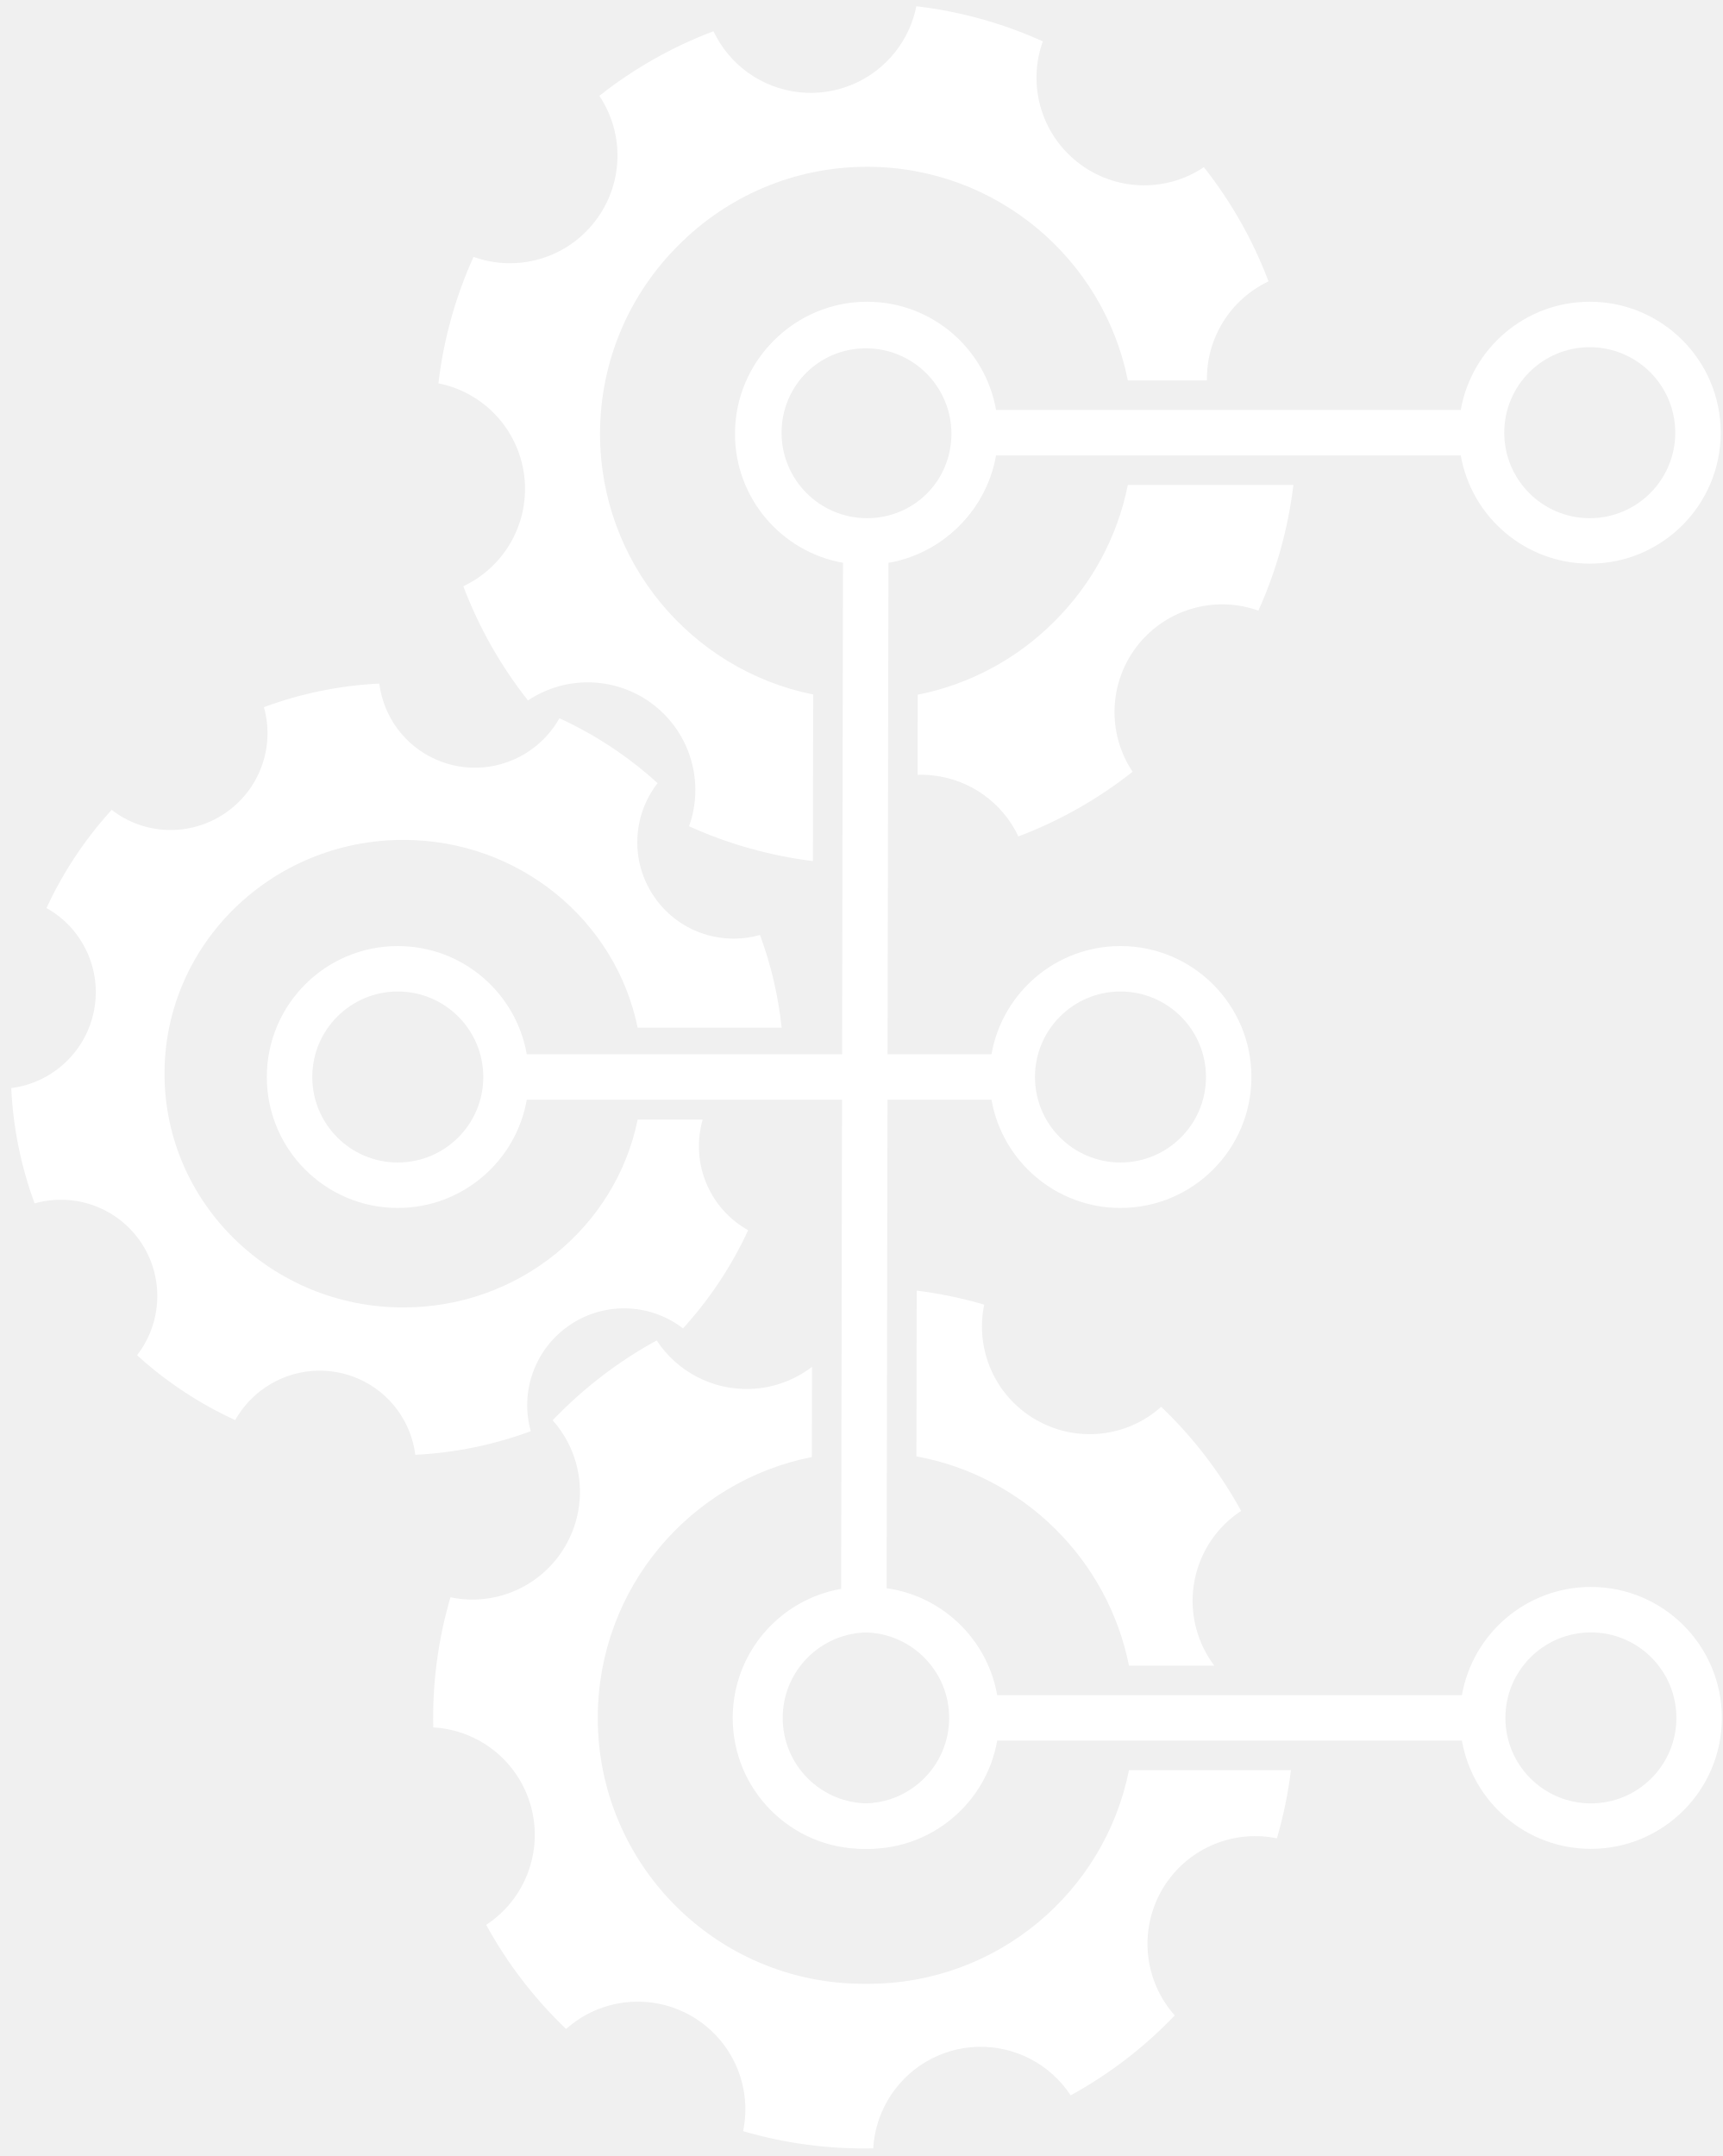
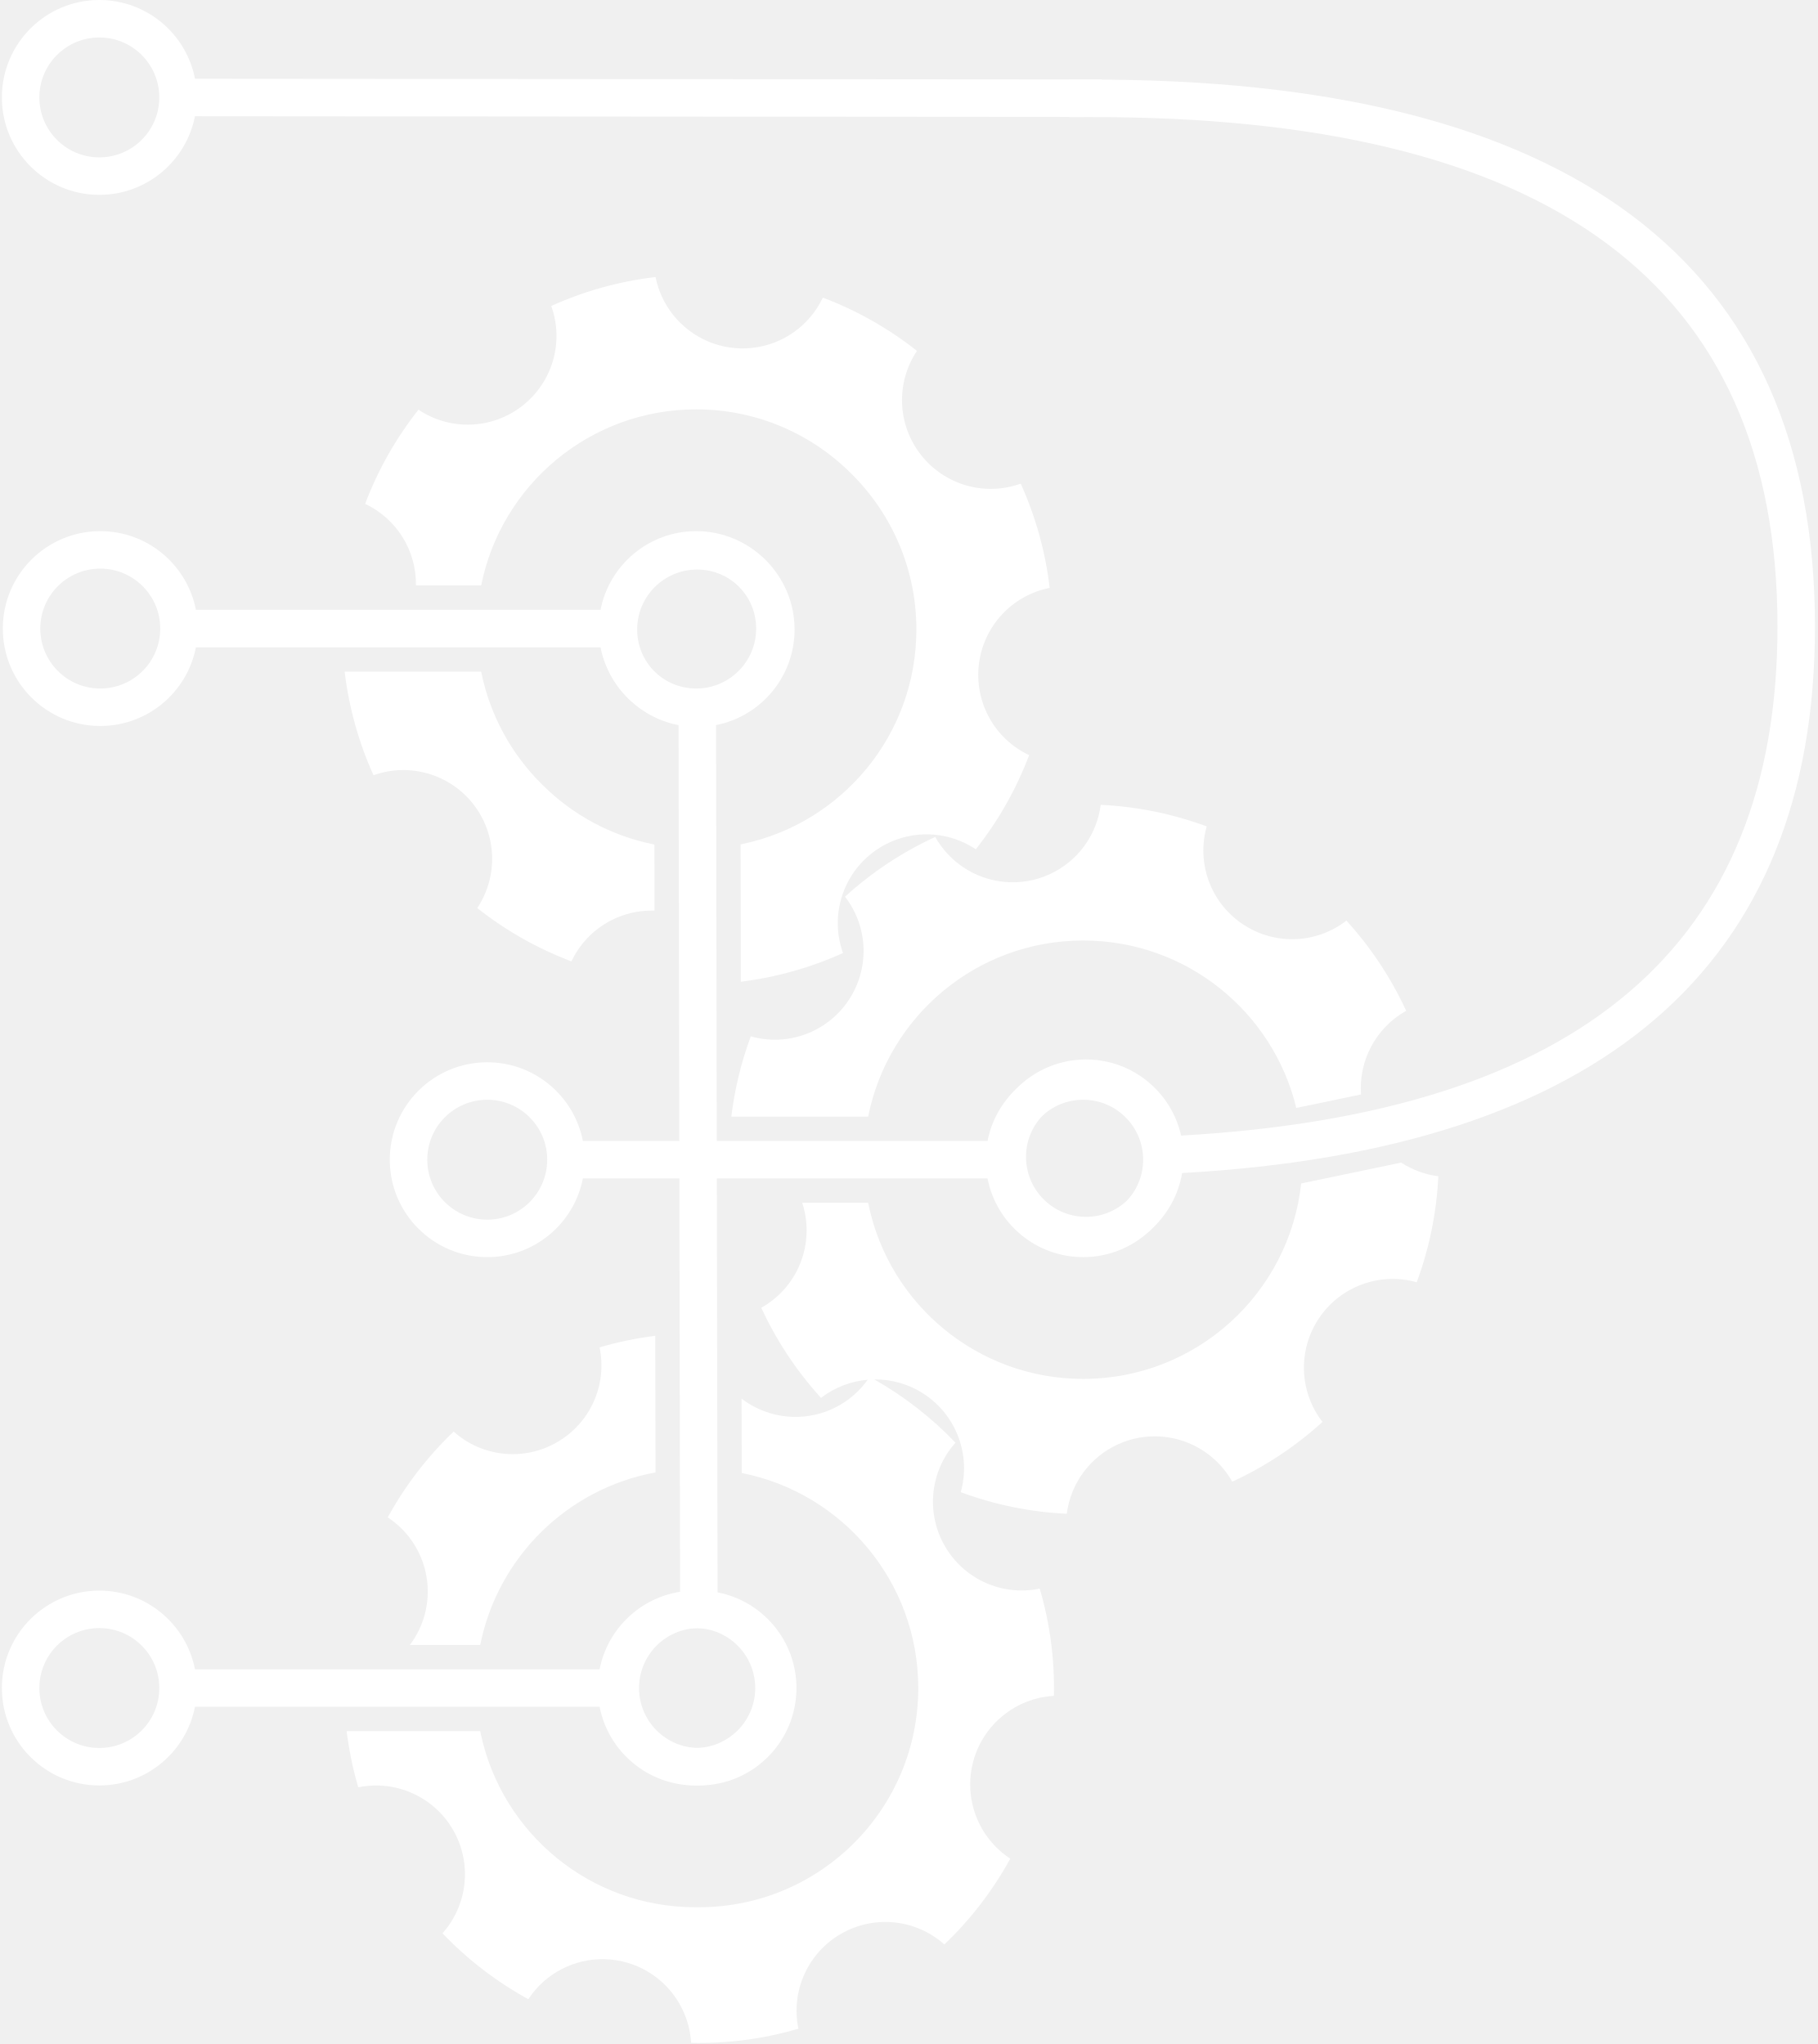
- <svg xmlns="http://www.w3.org/2000/svg" width="199px" height="249px" viewBox="0 0 199 249" version="1.1">
+ <svg xmlns="http://www.w3.org/2000/svg" width="970px" height="1091px" viewBox="0 0 970 1091" version="1.1">
  <defs>
    <filter id="filter-1">
      <feColorMatrix in="SourceGraphic" type="matrix" values="0 0 0 0 1 0 0 0 0 1 0 0 0 0 1 0 0 0 1 0" />
    </filter>
-     <filter id="filter-2">
-       <feColorMatrix in="SourceGraphic" type="matrix" values="0 0 0 0 1 0 0 0 0 1 0 0 0 0 1 0 0 0 1 0" />
-     </filter>
  </defs>
-   <g id="Home" stroke="none" stroke-width="1" fill="none" fill-rule="evenodd">
-     <g id="Desktop-HD-Copy" transform="translate(-472, -1624)">
-       <g id="myLogo-Copy" transform="translate(399, 1573)">
-         <g id="Group-Copy-2" transform="translate(73.99224, 51.49538)">
-           <g filter="url(#filter-1)" id="Group-2">
-             <g>
-               <path d="M104.848,0.227 C109.895,0.82 114.821,2.188 119.452,4.282 C117.637,9.33 119.271,14.973 123.502,18.27 C127.723,21.579 133.593,21.798 138.05,18.813 C141.202,22.799 143.721,27.248 145.518,32.002 C141.073,34.105 138.325,38.603 138.404,43.439 L129.269,43.44 C126.464,29.37 114.046,18.767 99.152,18.767 C90.631,18.767 82.92,22.238 77.357,27.842 C71.782,33.391 68.326,41.067 68.311,49.554 C68.285,64.448 78.866,76.884 92.93,79.714 L92.93,79.714 L92.897,98.953 C87.953,98.34 83.13,96.985 78.59,94.934 C80.398,89.885 78.766,84.246 74.541,80.945 C70.315,77.644 64.449,77.424 59.988,80.401 C56.837,76.413 54.318,71.965 52.52,67.211 C57.372,64.922 60.209,59.778 59.555,54.453 C58.901,49.128 54.905,44.823 49.643,43.776 C50.236,38.729 51.604,33.803 53.699,29.172 C58.745,30.99 64.388,29.357 67.684,25.125 C70.993,20.902 71.213,15.032 68.23,10.573 C72.215,7.423 76.662,4.907 81.414,3.112 C83.256,7.013 86.99,9.679 91.277,10.156 C95.565,10.632 99.793,8.85 102.447,5.449 C103.643,3.919 104.465,2.131 104.848,0.227 Z M120.885,71.174 C125.079,66.973 128.062,61.564 129.268,55.514 L129.268,55.514 L148.39,55.514 C147.788,60.532 146.424,65.428 144.344,70.034 L144.347,70.027 L144.051,69.925 C139.182,68.323 133.825,69.876 130.567,73.832 L130.366,74.083 C127.065,78.308 126.844,84.174 129.817,88.636 C125.83,91.787 121.381,94.306 116.628,96.104 C114.786,92.203 111.052,89.537 106.764,89.06 C106.17,88.994 105.577,88.972 104.989,88.991 L105.004,79.735 C111.056,78.54 116.471,75.566 120.679,71.38 Z" id="Combined-Shape" fill="#000000" fill-rule="nonzero" />
-               <path d="M74.851,154.314 C77.219,157.921 81.287,160.042 85.6,159.917 C88.247,159.84 90.754,158.924 92.793,157.363 L92.774,167.78 C78.7,170.56 68.075,182.959 68.048,197.853 C68.018,214.814 81.743,228.587 98.704,228.617 C98.815,228.618 98.925,228.617 99.036,228.616 L99.283,228.617 C114.177,228.617 126.595,218.014 129.4,203.945 L129.4,203.945 L148.109,203.946 C147.781,206.608 147.239,209.244 146.484,211.827 L146.485,211.82 L146.184,211.761 C141.136,210.849 136.042,213.134 133.366,217.511 L133.205,217.782 C130.524,222.425 131.121,228.265 134.687,232.269 C131.176,235.945 127.122,239.058 122.665,241.501 C120.298,237.894 116.229,235.773 111.917,235.898 C107.605,236.023 103.665,238.376 101.511,242.114 C100.54,243.796 99.975,245.681 99.861,247.619 C94.78,247.732 89.711,247.063 84.834,245.636 C85.923,240.385 83.522,235.028 78.878,232.346 C74.234,229.665 68.394,230.264 64.391,233.833 C60.715,230.323 57.602,226.268 55.16,221.811 C59.646,218.869 61.739,213.38 60.351,208.198 C58.962,203.016 54.406,199.309 49.049,199.005 C48.934,193.923 49.604,188.855 51.034,183.978 C56.283,185.076 61.644,182.674 64.319,178.024 C67.008,173.382 66.409,167.538 62.835,163.538 C66.342,159.864 70.396,156.753 74.851,154.314 Z M104.883,148.562 C107.518,148.89 110.127,149.43 112.682,150.18 C111.588,155.431 113.991,160.791 118.639,163.467 C123.28,166.157 129.124,165.557 133.121,161.98 C136.798,165.489 139.912,169.544 142.352,174.002 C137.873,176.947 135.785,182.432 137.174,187.61 C137.597,189.185 138.311,190.623 139.252,191.871 L129.4,191.871 C126.953,179.597 117.19,169.961 104.85,167.701 Z" id="Combined-Shape" fill="#000000" fill-rule="nonzero" />
-               <path d="M42.818,78.451 C43.303,82.289 45.748,85.595 49.274,87.185 C52.801,88.775 56.906,88.422 60.118,86.252 C61.565,85.276 62.764,83.978 63.621,82.459 C67.764,84.358 71.587,86.885 74.956,89.951 C72.001,93.758 71.824,99.023 74.517,103.004 C77.198,106.993 82.147,108.801 86.782,107.484 C88.06,110.939 88.9,114.538 89.285,118.197 L72.654,118.197 C70.134,105.827 58.978,96.505 45.597,96.505 C30.36,96.505 18.008,108.593 18.008,123.505 C18.008,138.416 30.36,150.505 45.597,150.505 C58.978,150.505 70.134,141.182 72.654,128.813 L72.654,128.813 L80.161,128.812 C80.074,129.118 79.999,129.429 79.937,129.745 C79.014,134.466 81.223,139.239 85.418,141.585 C83.503,145.727 80.964,149.552 77.889,152.928 L77.894,152.922 L77.643,152.735 C73.945,150.048 68.969,149.895 65.1,152.348 L64.832,152.524 C60.838,155.218 59.015,160.162 60.31,164.79 C56.03,166.378 51.531,167.299 46.974,167.522 C46.488,163.684 44.044,160.378 40.517,158.788 C36.99,157.198 32.885,157.551 29.673,159.721 C28.227,160.697 27.027,161.996 26.17,163.514 C22.028,161.613 18.205,159.086 14.836,156.022 C17.785,152.214 17.963,146.951 15.276,142.968 C12.589,138.984 7.643,137.178 3.007,138.486 C1.429,134.214 0.518,129.723 0.307,125.17 C5.086,124.556 8.939,120.95 9.864,116.226 C10.789,111.502 8.577,106.725 4.378,104.379 C6.29,100.236 8.83,96.41 11.907,93.037 C15.707,95.982 20.978,96.146 24.969,93.445 C28.969,90.755 30.793,85.806 29.488,81.178 C33.767,79.591 38.262,78.671 42.818,78.451 Z" id="Combined-Shape" fill="#000000" fill-rule="nonzero" />
-             </g>
-           </g>
-           <g filter="url(#filter-2)" id="Group-Copy">
-             <g transform="translate(44.95046, 49.34566)">
-               <path id="Line" d="M54.097,-14.862 C62.45,-14.847 69.209,-8.064 69.194,0.289 C69.181,7.747 63.772,13.935 56.669,15.165 L56.459,133.669 C63.558,134.924 68.945,141.131 68.932,148.589 C68.917,156.942 62.134,163.701 53.781,163.687 C45.428,163.672 38.669,156.888 38.684,148.535 C38.697,141.077 44.106,134.89 51.209,133.659 L51.419,15.156 C44.32,13.9 38.933,7.694 38.946,0.236 C38.961,-8.117 45.744,-14.877 54.097,-14.862 Z M53.641,138.689 L53.825,138.687 C48.372,138.677 43.943,143.09 43.933,148.544 C43.924,153.998 48.337,158.427 53.79,158.437 C59.244,158.447 63.672,154.033 63.682,148.579 C63.692,143.205 59.407,138.826 54.064,138.69 L53.641,138.689 Z M54.088,-9.613 C48.634,-9.622 44.206,-5.209 44.196,0.245 C44.186,5.633 48.494,10.021 53.856,10.135 L54.251,10.135 L54.329,10.134 C59.655,9.997 63.935,5.641 63.945,0.28 C63.954,-5.174 59.541,-9.603 54.088,-9.613 Z" fill="#FFFFFF" fill-rule="nonzero" />
-               <path id="Line-3" d="M137.669,-14.993 C146.022,-14.993 152.794,-8.221 152.794,0.131 C152.794,8.484 146.022,15.255 137.669,15.255 C130.212,15.255 124.015,9.858 122.771,2.757 L69.099,2.757 C67.856,9.858 61.659,15.255 54.201,15.255 C45.848,15.255 39.077,8.484 39.077,0.131 C39.077,-8.221 45.848,-14.993 54.201,-14.993 C61.659,-14.993 67.857,-9.595 69.099,-2.493 L122.771,-2.493 C124.014,-9.595 130.211,-14.993 137.669,-14.993 Z M54.201,-9.743 C48.747,-9.743 44.326,-5.322 44.326,0.131 C44.326,5.585 48.747,10.006 54.201,10.006 C59.655,10.006 64.077,5.585 64.077,0.131 C64.077,-5.322 59.655,-9.743 54.201,-9.743 Z M137.669,-9.743 C132.215,-9.743 127.794,-5.322 127.794,0.131 C127.794,5.585 132.215,10.006 137.669,10.006 C143.123,10.006 147.544,5.585 147.544,0.131 C147.544,-5.322 143.123,-9.743 137.669,-9.743 Z" fill="#FFFFFF" fill-rule="nonzero" />
-               <path id="Line-3-Copy" d="M137.8,133.438 C146.154,133.438 152.925,140.209 152.925,148.562 C152.925,156.915 146.154,163.686 137.8,163.686 C130.342,163.686 124.145,158.288 122.903,151.187 L69.231,151.187 C67.988,158.288 61.791,163.686 54.333,163.686 C45.98,163.686 39.208,156.915 39.208,148.562 C39.208,140.209 45.98,133.438 54.333,133.438 C61.791,133.438 67.988,138.836 69.231,145.937 L122.903,145.937 C124.145,138.836 130.342,133.438 137.8,133.438 Z M54.333,138.688 C48.879,138.688 44.457,143.109 44.457,148.562 C44.457,154.015 48.879,158.436 54.333,158.436 C59.787,158.436 64.208,154.015 64.208,148.562 C64.208,143.109 59.787,138.688 54.333,138.688 Z M137.8,138.688 C132.346,138.688 127.925,143.109 127.925,148.562 C127.925,154.015 132.346,158.436 137.8,158.436 C143.254,158.436 147.676,154.015 147.676,148.562 C147.676,143.109 143.254,138.688 137.8,138.688 Z" fill="#FFFFFF" fill-rule="nonzero" />
-               <path id="Line-3-Copy-2" d="M83.468,59.42 C91.821,59.42 98.592,66.191 98.592,74.543 C98.592,82.896 91.821,89.667 83.468,89.667 C76.01,89.667 69.813,84.27 68.57,77.169 L14.898,77.169 C13.655,84.27 7.458,89.667 -5.34354938e-14,89.667 C-8.353,89.667 -15.125,82.896 -15.125,74.543 C-15.125,66.191 -8.353,59.42 5.34354938e-14,59.42 C7.458,59.42 13.655,64.817 14.898,71.919 L68.57,71.919 C69.813,64.817 76.01,59.42 83.468,59.42 Z M3.4524852e-14,64.669 C-5.454,64.669 -9.875,69.09 -9.875,74.543 C-9.875,79.997 -5.454,84.418 -3.18233317e-14,84.418 C5.454,84.418 9.875,79.997 9.875,74.543 C9.875,69.09 5.454,64.669 3.4524852e-14,64.669 Z M83.468,64.669 C78.014,64.669 73.592,69.09 73.592,74.543 C73.592,79.997 78.014,84.418 83.468,84.418 C88.922,84.418 93.343,79.997 93.343,74.543 C93.343,69.09 88.922,64.669 83.468,64.669 Z" fill="#FFFFFF" fill-rule="nonzero" />
-             </g>
+   <g id="Graphics" stroke="none" stroke-width="1" fill="none" fill-rule="evenodd">
+     <g id="myLogo-Copy" transform="translate(-214, -125)" filter="url(#filter-1)">
+       <g transform="translate(720, 696) scale(-1, 1) translate(-720, -696) translate(266, 176)">
+         <g id="Group" transform="translate(0.695779, 0)" fill="#000000" fill-rule="nonzero">
+           <path d="M211.628,569.553 L264.984,580.69 C271.31,639.339 320.975,685 381.304,685 C437.481,685 484.411,645.408 495.713,592.605 L496.044,591.001 L531.221,591 C530.617,592.849 530.123,594.749 529.746,596.693 C525.854,616.744 535.255,637.031 553.069,647.022 C545.14,664.224 534.674,680.136 522.025,694.228 L521.198,695.143 L520.732,694.789 C513.447,689.31 504.949,686.186 496.275,685.449 C505.415,698.256 520.363,705.719 536.171,705.261 C546.257,704.968 555.806,701.478 563.576,695.531 L563.506,735.22 C509.884,745.811 469.405,793.048 469.304,849.793 C469.19,914.41 521.48,966.885 586.097,967 C586.507,967.001 586.915,966.999 587.324,966.996 L588.304,967 C644.481,967 691.411,927.408 702.713,874.605 L703.044,873.001 L774.323,873.001 C773.138,882.639 771.212,892.185 768.556,901.552 L768.138,903.002 L767.565,902.887 C747.953,899.094 728.06,908.018 717.851,925.189 L717.542,925.717 C707.327,943.409 709.602,965.656 723.186,980.913 C709.813,994.916 694.366,1006.779 677.386,1016.085 C668.367,1002.343 652.867,994.263 636.437,994.739 C620.007,995.216 605,1004.18 596.792,1018.421 C593.093,1024.827 590.94,1032.009 590.504,1039.394 C571.146,1039.825 551.837,1037.277 533.255,1031.837 C537.403,1011.832 528.255,991.422 510.562,981.207 C492.87,970.992 470.62,973.275 455.369,986.87 C441.366,973.497 429.505,958.05 420.201,941.069 C437.294,929.86 445.268,908.949 439.978,889.205 C434.688,869.461 417.328,855.339 396.921,854.179 C396.482,834.821 399.032,815.51 404.48,796.929 C424.481,801.114 444.906,791.961 455.095,774.246 C465.34,756.561 463.059,734.295 449.44,719.055 C462.158,705.736 476.758,694.358 492.77,685.282 C483.571,685.182 474.33,687.755 466.273,693.04 L465.763,693.379 C448.827,704.803 441.12,725.796 446.641,745.463 C428.482,752.187 409.398,756.077 390.057,756.998 C387.975,740.694 377.585,726.636 362.61,719.862 C347.634,713.088 330.216,714.566 316.595,723.767 C310.462,727.904 305.379,733.415 301.75,739.861 C284.162,731.764 267.925,721.008 253.608,707.973 C266.105,691.811 266.83,669.457 255.406,652.52 C243.982,635.583 222.984,627.881 203.317,633.414 C196.593,615.256 192.704,596.172 191.785,576.832 C199.032,575.909 205.776,573.362 211.628,569.553 Z M609.638,661.999 C619.678,663.249 629.616,665.308 639.353,668.163 C635.185,688.17 644.339,708.591 662.049,718.788 C679.729,729.034 701.994,726.747 717.223,713.121 C731.231,726.489 743.093,741.937 752.392,758.922 C735.325,770.142 727.373,791.041 732.664,810.769 C734.273,816.767 736.996,822.246 740.581,827 L703.044,827 C693.722,780.236 656.526,743.524 609.509,734.917 L609.638,661.999 Z M371.943,378.591 C374.025,394.895 384.415,408.952 399.39,415.727 C414.366,422.501 431.784,421.023 445.405,411.822 C451.538,407.685 456.621,402.174 460.25,395.727 C477.842,403.818 494.08,414.574 508.392,427.616 C495.875,443.77 495.151,466.137 506.599,483.066 C517.998,500.025 539.011,507.73 558.673,502.16 C563.803,515.999 567.283,530.378 569.051,545 L496.044,545 C485.359,491.396 438.049,451 381.304,451 C326.205,451 280.002,489.087 267.586,540.37 L233.052,533.164 C234.33,515.053 225.088,497.569 208.951,488.531 C217.043,470.939 227.8,454.701 240.842,440.388 C256.985,452.917 279.355,453.644 296.278,442.189 C313.239,430.785 320.95,409.772 315.39,390.105 C333.537,383.383 352.613,379.5 371.943,378.591 Z M609.504,96.865 C628.735,99.123 647.502,104.335 665.144,112.316 C658.231,131.548 664.455,153.044 680.573,165.606 C696.655,178.213 719.021,179.047 735.999,167.674 C748.01,182.861 757.607,199.81 764.451,217.923 C747.518,225.935 737.045,243.076 737.35,261.5 L702.544,261.5 C691.859,207.896 644.549,167.5 587.804,167.5 C555.381,167.5 526.039,180.688 504.849,201.993 C483.563,223.138 470.362,252.418 470.304,284.793 C470.205,340.97 509.714,387.97 562.496,399.365 L564.1,399.699 L563.97,472.998 C545.137,470.662 526.762,465.5 509.465,457.684 C516.356,438.451 510.138,416.967 494.039,404.389 C477.94,391.811 455.59,390.975 438.595,402.315 C426.589,387.124 416.993,370.176 410.143,352.066 C428.63,343.345 439.436,323.747 436.946,303.459 C434.455,283.171 419.229,266.77 399.182,262.782 C401.442,243.551 406.655,224.783 414.636,207.14 C433.86,214.068 455.36,207.847 467.915,191.723 C480.521,175.635 481.361,153.268 469.996,136.282 C485.178,124.281 502.12,114.693 520.224,107.856 C527.242,122.718 541.467,132.877 557.803,134.692 C574.139,136.507 590.248,129.719 600.359,116.759 C604.913,110.929 608.045,104.117 609.504,96.865 Z M775.396,307.501 C773.101,326.616 767.903,345.271 759.981,362.819 L759.992,362.792 L759.441,362.599 C740.547,356.114 719.606,362.182 707.107,377.765 L706.727,378.245 C694.15,394.343 693.306,416.69 704.635,433.689 C689.443,445.695 672.495,455.292 654.385,462.144 C647.367,447.282 633.141,437.123 616.805,435.308 C614.54,435.056 612.28,434.97 610.039,435.043 L610.101,399.781 C633.095,395.239 653.672,383.959 669.685,368.081 L670.284,367.483 C686.23,351.632 697.634,331.216 702.37,308.359 L702.544,307.501 L775.396,307.501 Z" id="Combined-Shape" />
+           <g id="Group-Copy" transform="translate(0.304221, 0)">
+             <path id="Line" d="M587.092,233 C615.811,233.051 639.051,256.373 639,285.092 C638.955,310.39 620.852,331.437 596.91,336.057 L596.091,798.978 C620.016,803.683 638.045,824.794 638,850.092 C637.949,878.811 614.627,902.051 585.908,902 C557.189,901.949 533.949,878.627 534,849.908 C534.045,824.61 552.148,803.563 576.09,798.943 L576.909,336.022 C552.984,331.317 534.955,310.206 535,284.908 C535.051,256.189 558.373,232.949 587.092,233 Z M554,849.943 C553.969,867.616 568.27,881.969 585.943,882 C603.616,882.031 617.969,867.73 618,850.057 C618.031,832.634 604.132,818.438 586.805,818.01 L585.3,818.007 C567.976,818.379 554.031,832.523 554,849.943 Z M587.057,253 C569.384,252.969 555.031,267.27 555,284.943 C554.969,302.366 568.868,316.562 586.195,316.99 L587.7,316.993 C605.024,316.621 618.969,302.477 619,285.057 C619.031,267.384 604.73,253.031 587.057,253 Z" />
+             <path id="Line-3" d="M905.5,232.5 C934.219,232.5 957.5,255.781 957.5,284.5 C957.5,313.219 934.219,336.5 905.5,336.5 C880.202,336.5 859.123,318.434 854.461,294.5 L638.539,294.5 C633.877,318.434 612.798,336.5 587.5,336.5 C558.781,336.5 535.5,313.219 535.5,284.5 C535.5,255.781 558.781,232.5 587.5,232.5 C612.799,232.5 633.878,250.566 638.54,274.501 L854.46,274.501 C859.122,250.566 880.201,232.5 905.5,232.5 Z M587.5,252.5 C569.827,252.5 555.5,266.827 555.5,284.5 C555.5,302.173 569.827,316.5 587.5,316.5 C605.173,316.5 619.5,302.173 619.5,284.5 C619.5,266.827 605.173,252.5 587.5,252.5 Z M905.5,252.5 C887.827,252.5 873.5,266.827 873.5,284.5 C873.5,302.173 887.827,316.5 905.5,316.5 C923.173,316.5 937.5,302.173 937.5,284.5 C937.5,266.827 923.173,252.5 905.5,252.5 Z" />
+             <path id="Line-3-Copy" d="M906,798 C934.719,798 958,821.281 958,850 C958,878.719 934.719,902 906,902 C880.702,902 859.623,883.934 854.961,860 L639.039,860 C634.377,883.934 613.298,902 588,902 C559.281,902 536,878.719 536,850 C536,821.281 559.281,798 588,798 C613.299,798 634.378,816.066 639.04,840.001 L854.96,840.001 C859.622,816.066 880.701,798 906,798 Z M588,818 C570.327,818 556,832.327 556,850 C556,867.673 570.327,882 588,882 C605.673,882 620,867.673 620,850 C620,832.327 605.673,818 588,818 Z M906,818 C888.327,818 874,832.327 874,850 C874,867.673 888.327,882 906,882 C923.673,882 938,867.673 938,850 C938,832.327 923.673,818 906,818 Z" />
+             <path id="Line-3-Copy-2" d="M699,516 C727.719,516 751,539.281 751,568 C751,596.719 727.719,620 699,620 C673.702,620 652.623,601.934 647.961,578 L432.039,578 C427.377,601.934 406.298,620 381,620 C352.281,620 329,596.719 329,568 C329,539.281 352.281,516 381,516 C406.299,516 427.378,534.066 432.04,558.001 L647.96,558.001 C652.622,534.066 673.701,516 699,516 Z M381,536 C363.327,536 349,550.327 349,568 C349,585.673 363.327,600 381,600 C398.673,600 413,585.673 413,568 C413,550.327 398.673,536 381,536 Z M699,536 C681.327,536 667,550.327 667,568 C667,585.673 681.327,600 699,600 C716.673,600 731,585.673 731,568 C731,550.327 716.673,536 699,536 Z" />
+             <path id="Line-2-Copy" d="M905.96,-51 C934.679,-51.022 957.978,-27.758 958,0.96 C958.022,29.679 934.758,52.978 906.04,53 C880.741,53.019 859.649,34.97 854.968,11.039 L381.008,11.4 L371.008,11.408 L370.992,-8.592 L380.992,-8.6 L854.953,-8.961 C859.597,-32.899 880.662,-50.981 905.96,-51 Z M905.976,-31 C888.481,-30.987 874.275,-16.936 874.004,0.491 L874.004,1.504 L874.005,1.554 C874.301,18.982 888.528,33.013 906.024,33 C923.697,32.987 938.013,18.649 938,0.976 C937.987,-16.697 923.649,-31.013 905.976,-31 Z" />
+             <path id="Line-4-Copy" d="M378.417,-8.5 L388.417,-8.471 L388.36,11.529 L378.36,11.5 C131.442,10.793 10.5,101.033 10.5,283.459 C10.5,453.076 115.198,543.111 328.744,555.123 C333.918,531.968 354.473,514.761 378.92,514.503 L379.776,514.501 L380.636,514.513 C409.348,515.14 432.115,538.925 431.488,567.637 C430.86,596.349 407.076,619.115 378.364,618.488 C352.979,617.933 332.241,599.277 328.209,575.118 C104.456,562.653 -9.5,464.91 -9.5,283.459 C-9.5,88.498 121.484,-9.235 378.417,-8.5 Z M347.78,562.255 L347.528,567.864 C348.225,584.596 361.824,598.122 378.801,598.493 C396.47,598.879 411.106,584.868 411.492,567.2 C411.879,549.531 397.868,534.894 380.199,534.508 C363.73,534.148 349.896,546.296 347.78,562.255 Z" />
          </g>
        </g>
      </g>
    </g>
  </g>
</svg>
